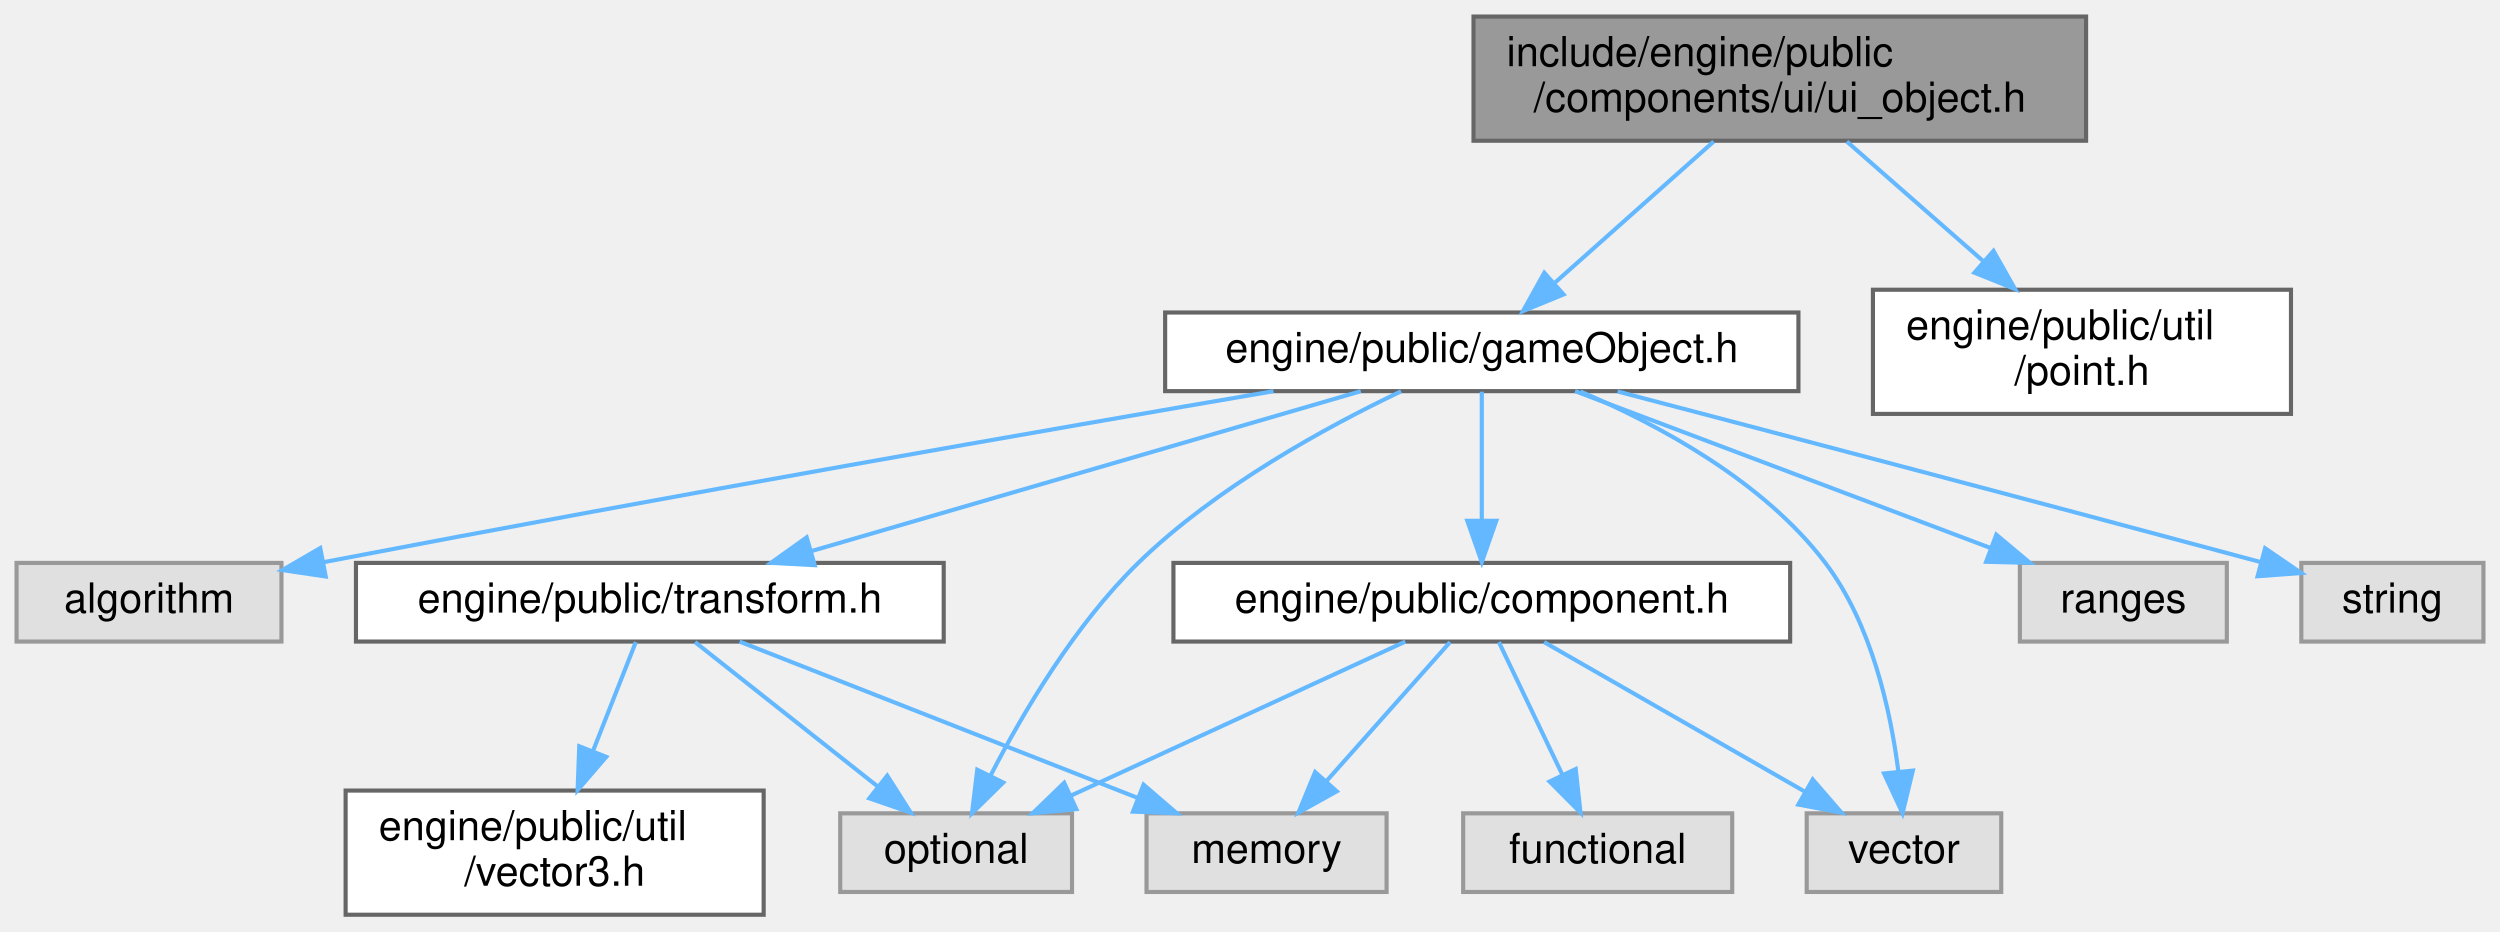
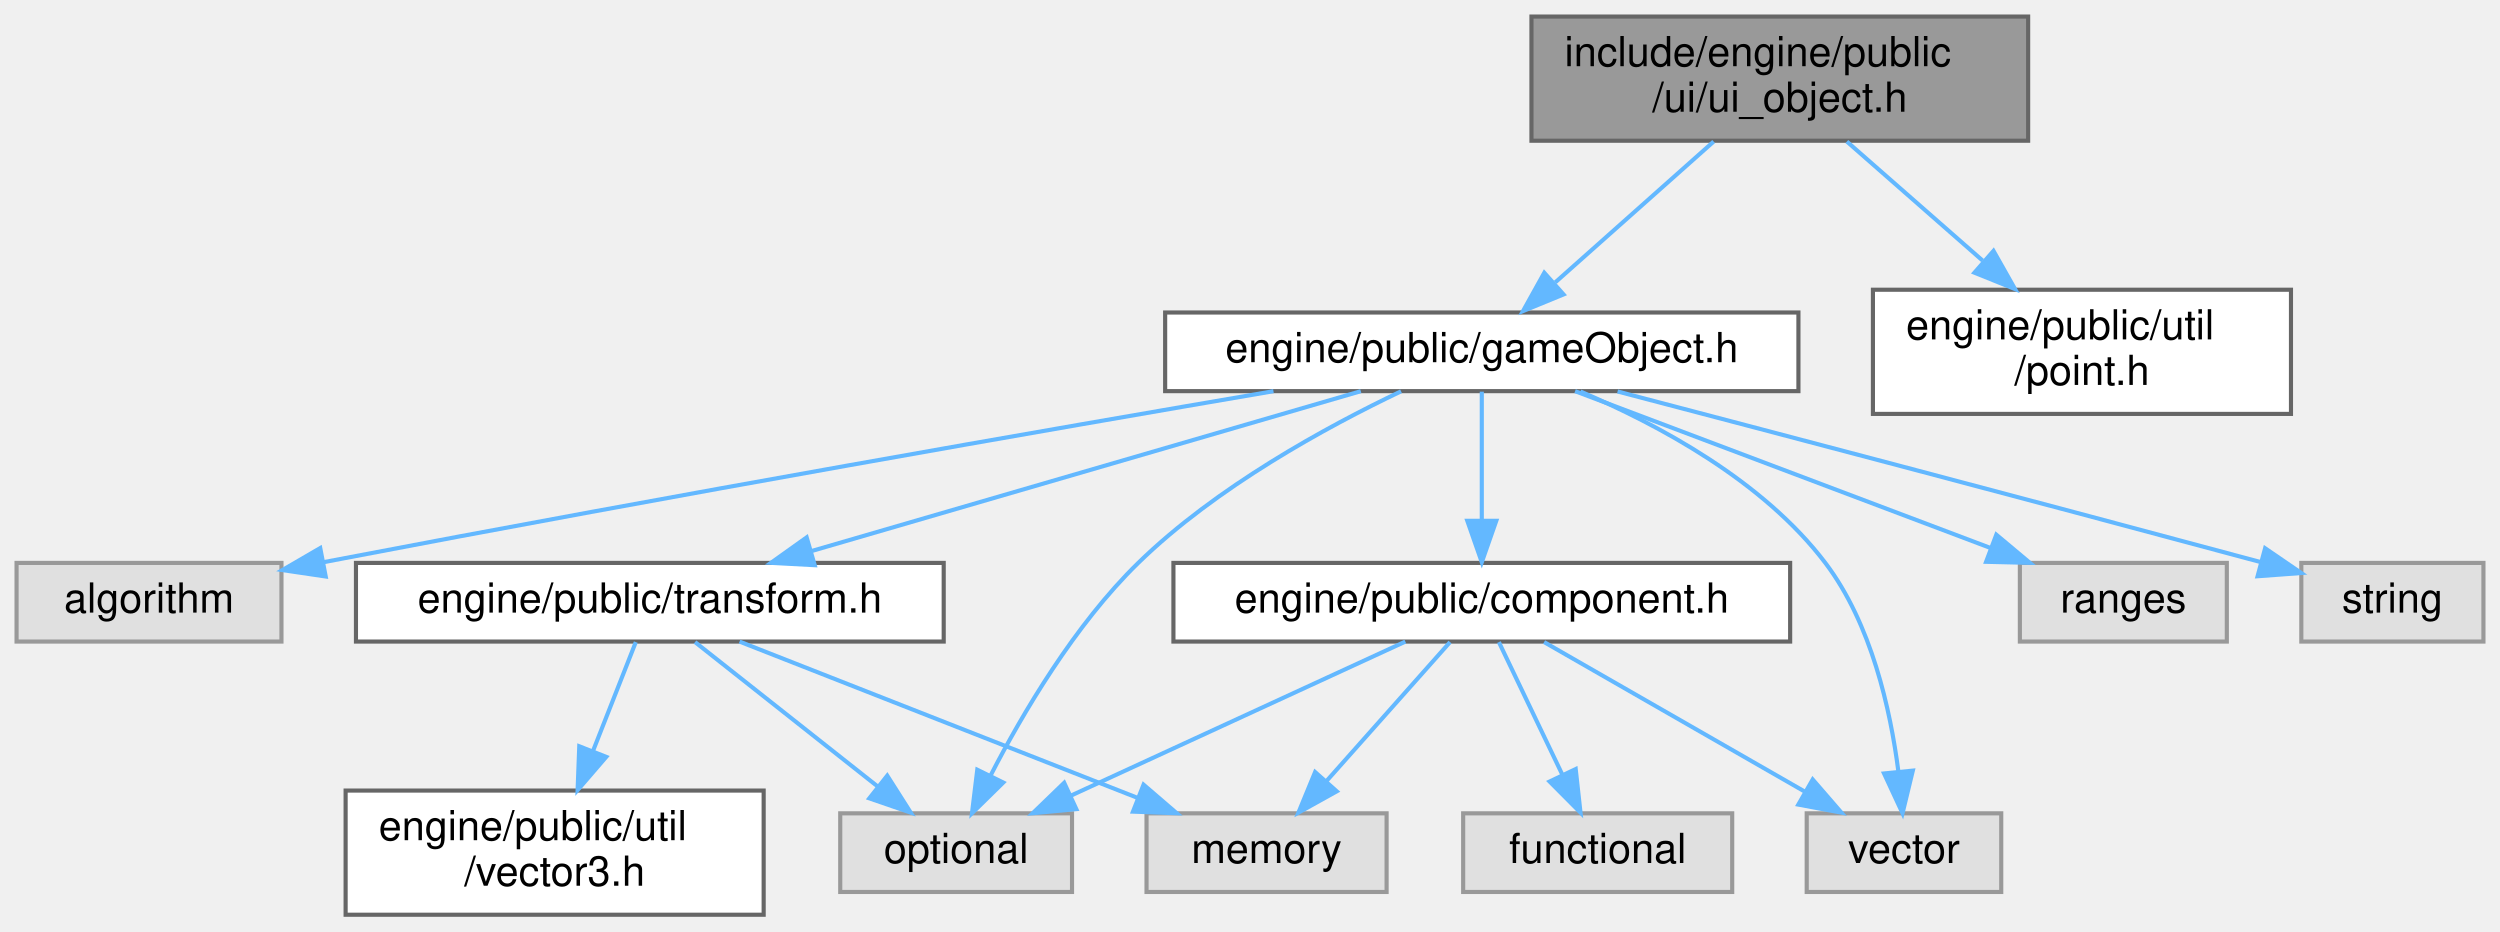
<svg xmlns="http://www.w3.org/2000/svg" xmlns:xlink="http://www.w3.org/1999/xlink" width="604pt" height="225pt" viewBox="0.00 0.00 604.00 225.00">
  <g id="graph0" class="graph" transform="scale(1 1) rotate(0) translate(4 221)">
    <g id="Node000001" class="node">
      <g id="a_Node000001">
        <a xlink:title=" ">
-           <polygon fill="#999999" stroke="#666666" points="500,-217 352,-217 352,-187 500,-187 500,-217" />
-           <text text-anchor="start" x="360" y="-205" font-family="Helvetica,sans-Serif" font-size="10.00">include/engine/public</text>
-           <text text-anchor="middle" x="426" y="-194" font-family="Helvetica,sans-Serif" font-size="10.00">/components/ui/ui_object.h</text>
+           <polygon fill="#999999" stroke="#666666" points="486,-217 366,-217 366,-187 486,-187 486,-217" />
+           <text text-anchor="start" x="374" y="-205" font-family="Helvetica,sans-Serif" font-size="10.00">include/engine/public</text>
+           <text text-anchor="middle" x="426" y="-194" font-family="Helvetica,sans-Serif" font-size="10.00">/ui/ui_object.h</text>
        </a>
      </g>
    </g>
    <g id="Node000002" class="node">
      <g id="a_Node000002">
        <a xlink:href="game_object_8h.html" target="_top" xlink:title=" ">
          <polygon fill="white" stroke="#666666" points="430.5,-145.5 277.5,-145.5 277.5,-126.5 430.5,-126.5 430.5,-145.5" />
          <text text-anchor="middle" x="354" y="-133.5" font-family="Helvetica,sans-Serif" font-size="10.00">engine/public/gameObject.h</text>
        </a>
      </g>
    </g>
    <g id="edge1_Node000001_Node000002" class="edge">
      <g id="a_edge1_Node000001_Node000002">
        <a xlink:title=" ">
          <path fill="none" stroke="#63b8ff" d="M410.02,-186.8C398.69,-176.72 383.47,-163.19 371.75,-152.78" />
          <polygon fill="#63b8ff" stroke="#63b8ff" points="373.75,-149.87 363.95,-145.84 369.1,-155.1 373.75,-149.87" />
        </a>
      </g>
    </g>
    <g id="Node000013" class="node">
      <g id="a_Node000013">
        <a xlink:href="point_8h.html" target="_top" xlink:title=" ">
          <polygon fill="white" stroke="#666666" points="549.5,-151 448.5,-151 448.5,-121 549.5,-121 549.5,-151" />
          <text text-anchor="start" x="456.5" y="-139" font-family="Helvetica,sans-Serif" font-size="10.00">engine/public/util</text>
          <text text-anchor="middle" x="499" y="-128" font-family="Helvetica,sans-Serif" font-size="10.00">/point.h</text>
        </a>
      </g>
    </g>
    <g id="edge16_Node000001_Node000013" class="edge">
      <g id="a_edge16_Node000001_Node000013">
        <a xlink:title=" ">
          <path fill="none" stroke="#63b8ff" d="M442.2,-186.8C451.84,-178.34 464.25,-167.46 475.01,-158.03" />
          <polygon fill="#63b8ff" stroke="#63b8ff" points="477.63,-160.39 482.84,-151.16 473.02,-155.12 477.63,-160.39" />
        </a>
      </g>
    </g>
    <g id="Node000003" class="node">
      <g id="a_Node000003">
        <a xlink:title=" ">
          <polygon fill="#e0e0e0" stroke="#999999" points="64,-85 0,-85 0,-66 64,-66 64,-85" />
          <text text-anchor="middle" x="32" y="-73" font-family="Helvetica,sans-Serif" font-size="10.00">algorithm</text>
        </a>
      </g>
    </g>
    <g id="edge2_Node000002_Node000003" class="edge">
      <g id="a_edge2_Node000002_Node000003">
        <a xlink:title=" ">
          <path fill="none" stroke="#63b8ff" d="M303.67,-126.49C249.47,-117.22 160.44,-101.71 74.17,-85.18" />
          <polygon fill="#63b8ff" stroke="#63b8ff" points="74.69,-81.72 64.21,-83.27 73.37,-88.59 74.69,-81.72" />
        </a>
      </g>
    </g>
    <g id="Node000004" class="node">
      <g id="a_Node000004">
        <a xlink:title=" ">
          <polygon fill="#e0e0e0" stroke="#999999" points="255,-24.5 199,-24.5 199,-5.5 255,-5.5 255,-24.5" />
          <text text-anchor="middle" x="227" y="-12.5" font-family="Helvetica,sans-Serif" font-size="10.00">optional</text>
        </a>
      </g>
    </g>
    <g id="edge3_Node000002_Node000004" class="edge">
      <g id="a_edge3_Node000002_Node000004">
        <a xlink:title=" ">
          <path fill="none" stroke="#63b8ff" d="M334.5,-126.46C316.5,-117.88 289.79,-103.32 271,-85 255.63,-70.01 243.07,-48.67 235.36,-33.71" />
          <polygon fill="#63b8ff" stroke="#63b8ff" points="238.39,-31.94 230.83,-24.52 232.11,-35.03 238.39,-31.94" />
        </a>
      </g>
    </g>
    <g id="Node000005" class="node">
      <g id="a_Node000005">
        <a xlink:title=" ">
          <polygon fill="#e0e0e0" stroke="#999999" points="534,-85 484,-85 484,-66 534,-66 534,-85" />
          <text text-anchor="middle" x="509" y="-73" font-family="Helvetica,sans-Serif" font-size="10.00">ranges</text>
        </a>
      </g>
    </g>
    <g id="edge4_Node000002_Node000005" class="edge">
      <g id="a_edge4_Node000002_Node000005">
        <a xlink:title=" ">
          <path fill="none" stroke="#63b8ff" d="M376.54,-126.49C402.94,-116.53 446.88,-99.95 476.85,-88.63" />
          <polygon fill="#63b8ff" stroke="#63b8ff" points="478.31,-91.82 486.43,-85.02 475.84,-85.27 478.31,-91.82" />
        </a>
      </g>
    </g>
    <g id="Node000006" class="node">
      <g id="a_Node000006">
        <a xlink:title=" ">
          <polygon fill="#e0e0e0" stroke="#999999" points="596,-85 552,-85 552,-66 596,-66 596,-85" />
          <text text-anchor="middle" x="574" y="-73" font-family="Helvetica,sans-Serif" font-size="10.00">string</text>
        </a>
      </g>
    </g>
    <g id="edge5_Node000002_Node000006" class="edge">
      <g id="a_edge5_Node000002_Node000006">
        <a xlink:title=" ">
          <path fill="none" stroke="#63b8ff" d="M386.8,-126.42C422.6,-117.03 481.86,-101.43 542.29,-85.17" />
          <polygon fill="#63b8ff" stroke="#63b8ff" points="543.25,-88.54 551.99,-82.56 541.43,-81.78 543.25,-88.54" />
        </a>
      </g>
    </g>
    <g id="Node000007" class="node">
      <g id="a_Node000007">
        <a xlink:title=" ">
          <polygon fill="#e0e0e0" stroke="#999999" points="479.5,-24.5 432.5,-24.5 432.5,-5.5 479.5,-5.5 479.5,-24.5" />
          <text text-anchor="middle" x="456" y="-12.5" font-family="Helvetica,sans-Serif" font-size="10.00">vector</text>
        </a>
      </g>
    </g>
    <g id="edge6_Node000002_Node000007" class="edge">
      <g id="a_edge6_Node000002_Node000007">
        <a xlink:title=" ">
          <path fill="none" stroke="#63b8ff" d="M377.82,-126.41C396.57,-118.45 421.96,-104.84 437,-85 448.13,-70.32 452.74,-49.51 454.65,-34.59" />
          <polygon fill="#63b8ff" stroke="#63b8ff" points="458.14,-34.82 455.65,-24.52 451.18,-34.13 458.14,-34.82" />
        </a>
      </g>
    </g>
    <g id="Node000008" class="node">
      <g id="a_Node000008">
        <a xlink:href="transform_8h.html" target="_top" xlink:title=" ">
          <polygon fill="white" stroke="#666666" points="224,-85 82,-85 82,-66 224,-66 224,-85" />
          <text text-anchor="middle" x="153" y="-73" font-family="Helvetica,sans-Serif" font-size="10.00">engine/public/transform.h</text>
        </a>
      </g>
    </g>
    <g id="edge7_Node000002_Node000008" class="edge">
      <g id="a_edge7_Node000002_Node000008">
        <a xlink:title=" ">
          <path fill="none" stroke="#63b8ff" d="M324.77,-126.49C289.79,-116.31 231.07,-99.22 192.18,-87.9" />
          <polygon fill="#63b8ff" stroke="#63b8ff" points="192.84,-84.45 182.26,-85.02 190.89,-91.17 192.84,-84.45" />
        </a>
      </g>
    </g>
    <g id="Node000011" class="node">
      <g id="a_Node000011">
        <a xlink:href="component_8h.html" target="_top" xlink:title=" ">
          <polygon fill="white" stroke="#666666" points="428.5,-85 279.5,-85 279.5,-66 428.5,-66 428.5,-85" />
          <text text-anchor="middle" x="354" y="-73" font-family="Helvetica,sans-Serif" font-size="10.00">engine/public/component.h</text>
        </a>
      </g>
    </g>
    <g id="edge11_Node000002_Node000011" class="edge">
      <g id="a_edge11_Node000002_Node000011">
        <a xlink:title=" ">
          <path fill="none" stroke="#63b8ff" d="M354,-126.37C354,-118.25 354,-105.81 354,-95.39" />
          <polygon fill="#63b8ff" stroke="#63b8ff" points="357.5,-95.17 354,-85.17 350.5,-95.17 357.5,-95.17" />
        </a>
      </g>
    </g>
    <g id="edge9_Node000008_Node000004" class="edge">
      <g id="a_edge9_Node000008_Node000004">
        <a xlink:title=" ">
          <path fill="none" stroke="#63b8ff" d="M163.92,-65.87C175.51,-56.71 194.03,-42.06 208.02,-31.01" />
          <polygon fill="#63b8ff" stroke="#63b8ff" points="210.36,-33.61 216.04,-24.67 206.02,-28.12 210.36,-33.61" />
        </a>
      </g>
    </g>
    <g id="Node000009" class="node">
      <g id="a_Node000009">
        <a xlink:title=" ">
          <polygon fill="#e0e0e0" stroke="#999999" points="331,-24.5 273,-24.5 273,-5.5 331,-5.5 331,-24.5" />
          <text text-anchor="middle" x="302" y="-12.5" font-family="Helvetica,sans-Serif" font-size="10.00">memory</text>
        </a>
      </g>
    </g>
    <g id="edge8_Node000008_Node000009" class="edge">
      <g id="a_edge8_Node000008_Node000009">
        <a xlink:title=" ">
          <path fill="none" stroke="#63b8ff" d="M174.67,-65.99C199.94,-56.07 241.91,-39.59 270.72,-28.28" />
          <polygon fill="#63b8ff" stroke="#63b8ff" points="272.28,-31.43 280.31,-24.52 269.72,-24.91 272.28,-31.43" />
        </a>
      </g>
    </g>
    <g id="Node000010" class="node">
      <g id="a_Node000010">
        <a xlink:href="vector3_8h.html" target="_top" xlink:title=" ">
          <polygon fill="white" stroke="#666666" points="180.5,-30 79.5,-30 79.5,0 180.5,0 180.5,-30" />
          <text text-anchor="start" x="87.5" y="-18" font-family="Helvetica,sans-Serif" font-size="10.00">engine/public/util</text>
          <text text-anchor="middle" x="130" y="-7" font-family="Helvetica,sans-Serif" font-size="10.00">/vector3.h</text>
        </a>
      </g>
    </g>
    <g id="edge10_Node000008_Node000010" class="edge">
      <g id="a_edge10_Node000008_Node000010">
        <a xlink:title=" ">
          <path fill="none" stroke="#63b8ff" d="M149.61,-65.87C146.89,-58.96 142.95,-48.93 139.31,-39.67" />
          <polygon fill="#63b8ff" stroke="#63b8ff" points="142.47,-38.14 135.55,-30.11 135.95,-40.7 142.47,-38.14" />
        </a>
      </g>
    </g>
    <g id="edge14_Node000011_Node000004" class="edge">
      <g id="a_edge14_Node000011_Node000004">
        <a xlink:title=" ">
          <path fill="none" stroke="#63b8ff" d="M335.53,-65.99C314.28,-56.2 279.15,-40.02 254.63,-28.73" />
          <polygon fill="#63b8ff" stroke="#63b8ff" points="256.04,-25.52 245.49,-24.52 253.11,-31.88 256.04,-25.52" />
        </a>
      </g>
    </g>
    <g id="edge15_Node000011_Node000007" class="edge">
      <g id="a_edge15_Node000011_Node000007">
        <a xlink:title=" ">
          <path fill="none" stroke="#63b8ff" d="M369.05,-65.87C385.62,-56.36 412.5,-40.95 431.99,-29.77" />
          <polygon fill="#63b8ff" stroke="#63b8ff" points="433.95,-32.68 440.89,-24.67 430.47,-26.61 433.95,-32.68" />
        </a>
      </g>
    </g>
    <g id="edge13_Node000011_Node000009" class="edge">
      <g id="a_edge13_Node000011_Node000009">
        <a xlink:title=" ">
          <path fill="none" stroke="#63b8ff" d="M346.33,-65.87C338.49,-57.05 326.14,-43.16 316.46,-32.27" />
          <polygon fill="#63b8ff" stroke="#63b8ff" points="318.96,-29.82 309.7,-24.67 313.73,-34.47 318.96,-29.82" />
        </a>
      </g>
    </g>
    <g id="Node000012" class="node">
      <g id="a_Node000012">
        <a xlink:title=" ">
          <polygon fill="#e0e0e0" stroke="#999999" points="414.5,-24.5 349.5,-24.5 349.5,-5.5 414.5,-5.5 414.5,-24.5" />
          <text text-anchor="middle" x="382" y="-12.5" font-family="Helvetica,sans-Serif" font-size="10.00">functional</text>
        </a>
      </g>
    </g>
    <g id="edge12_Node000011_Node000012" class="edge">
      <g id="a_edge12_Node000011_Node000012">
        <a xlink:title=" ">
          <path fill="none" stroke="#63b8ff" d="M358.13,-65.87C362.14,-57.49 368.35,-44.51 373.44,-33.89" />
          <polygon fill="#63b8ff" stroke="#63b8ff" points="376.69,-35.2 377.85,-24.67 370.38,-32.18 376.69,-35.2" />
        </a>
      </g>
    </g>
  </g>
</svg>
